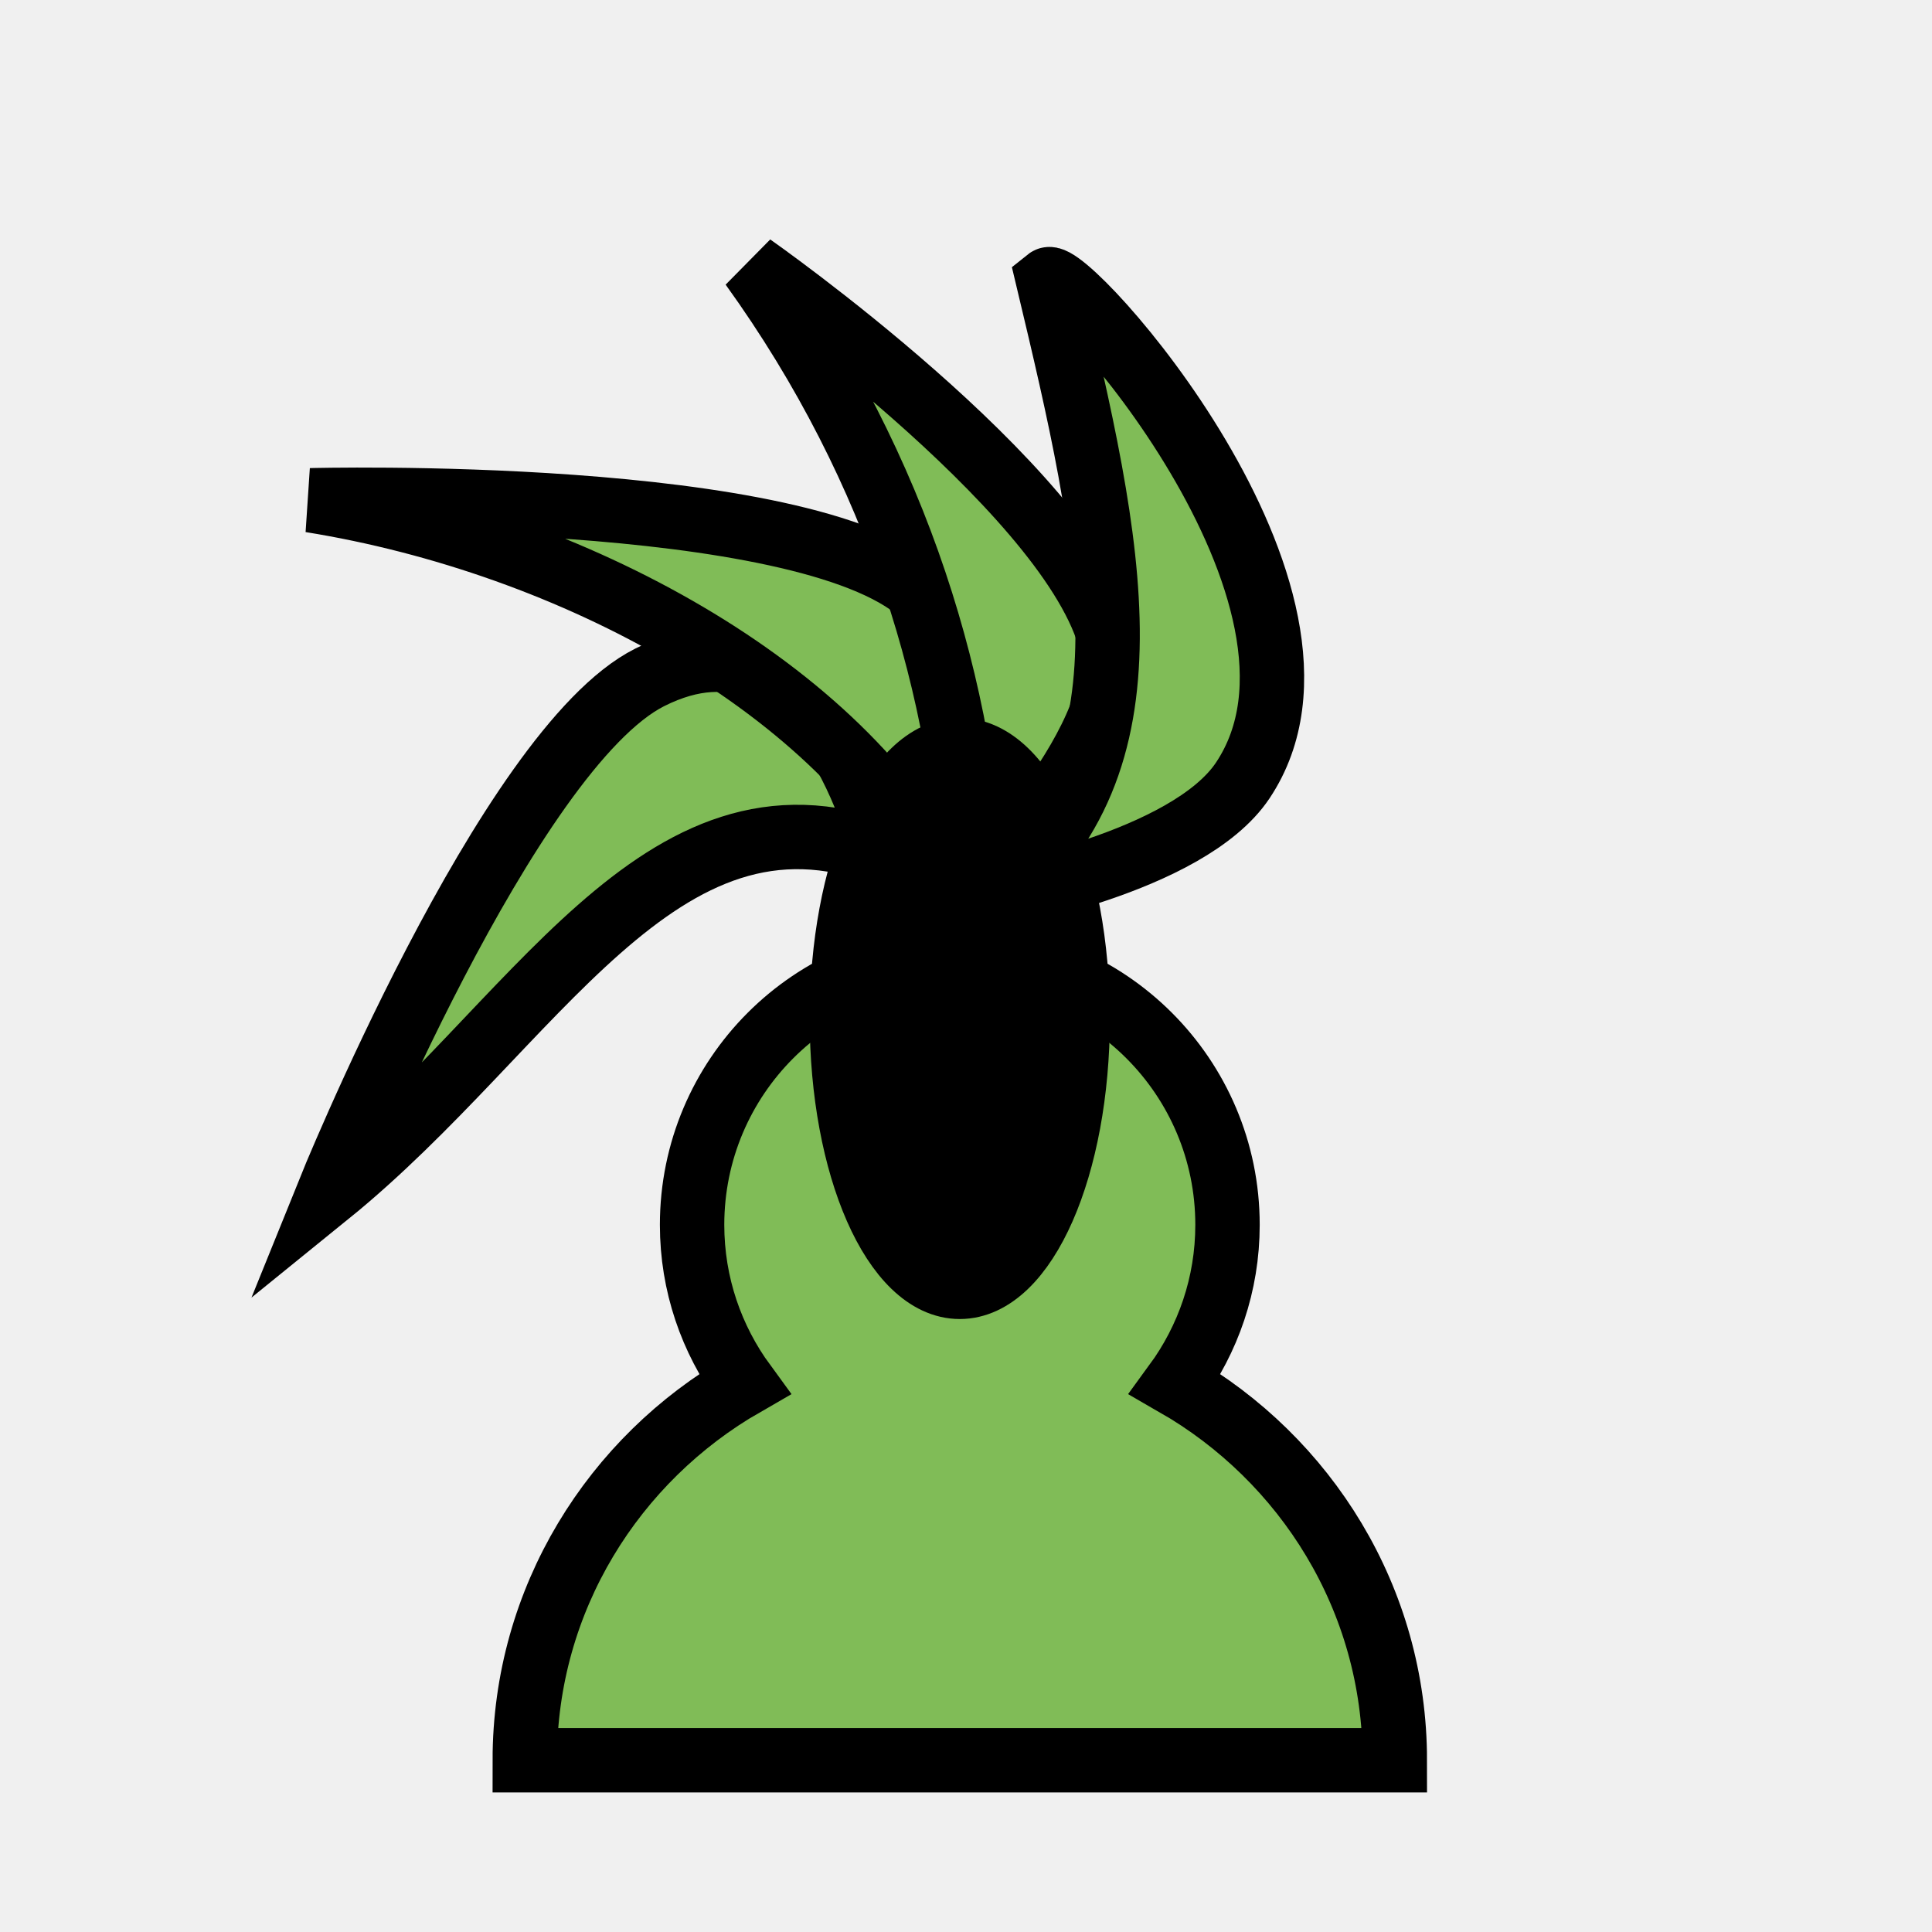
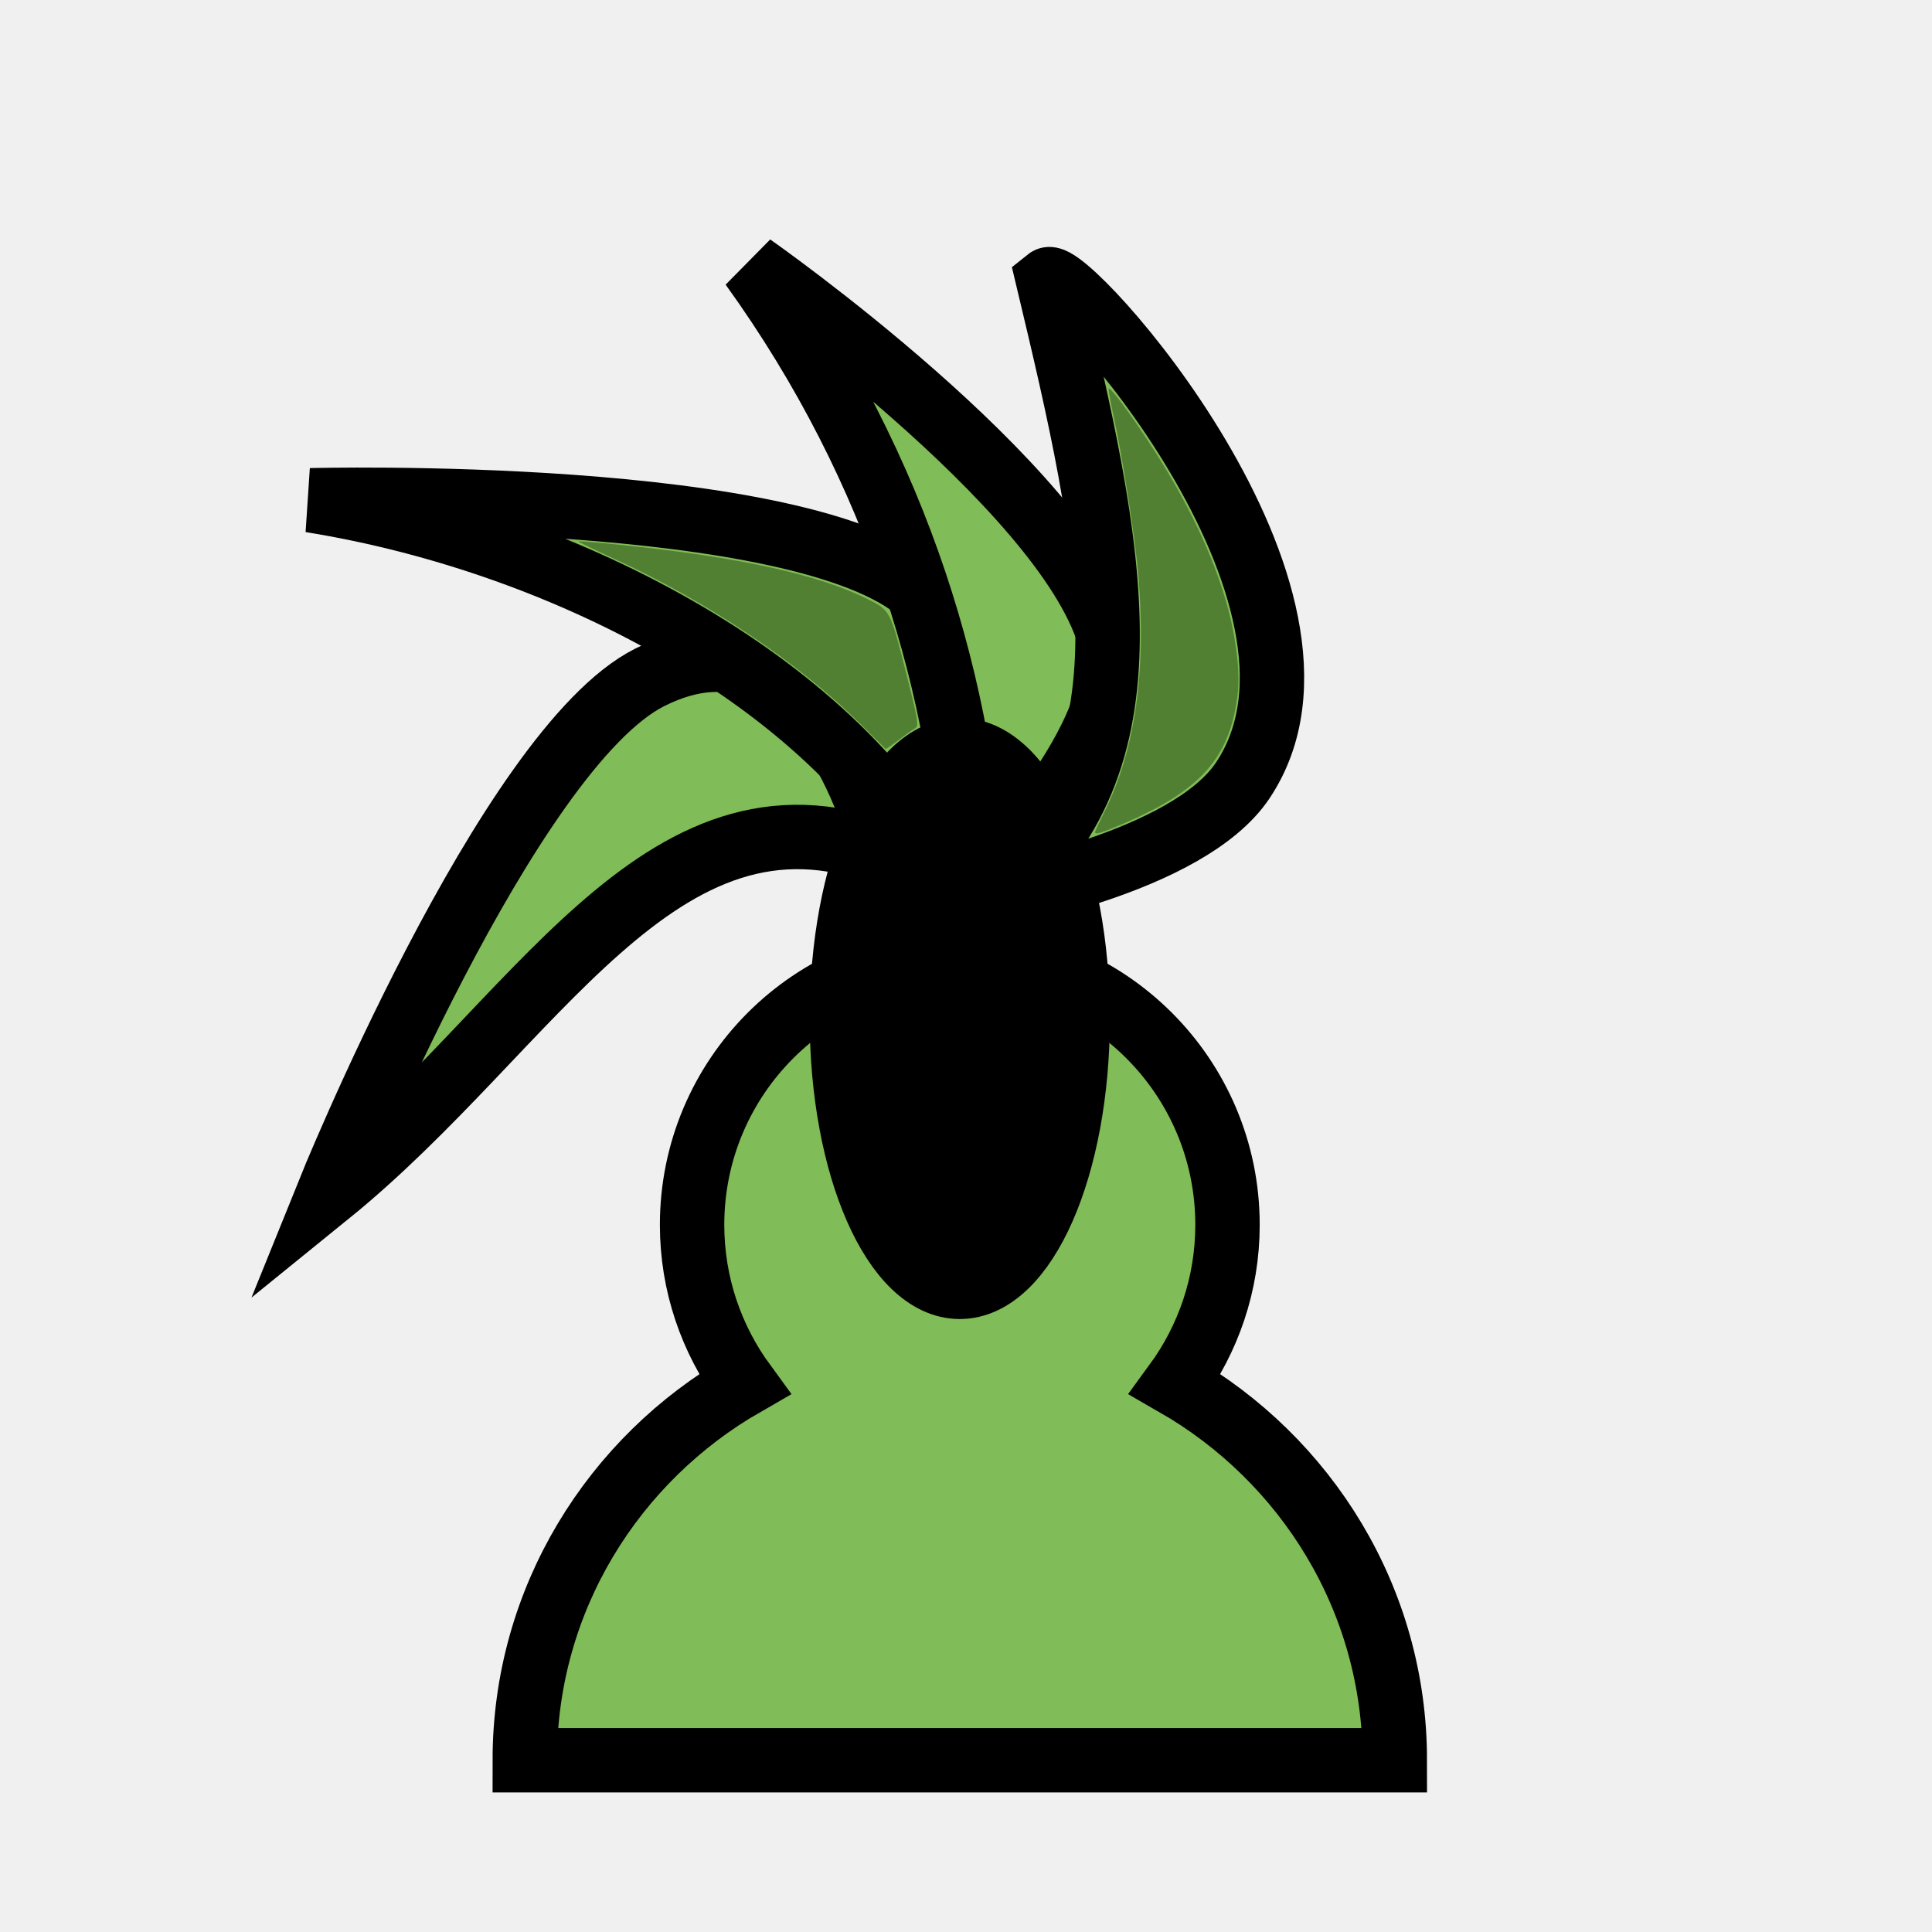
<svg xmlns="http://www.w3.org/2000/svg" width="45" height="45" version="1.1" id="svg5908">
  <defs id="defs5912" />
  <g id="g6495" transform="translate(0,3.231647)">
    <path d="m 22.355,19.062 c -3.445,0 -6.235,2.79 -6.235,6.235 0,1.387 0.452,2.666 1.216,3.71 -3.04,1.746 -5.113,5.004 -5.113,8.761 h 20.265 c 0,-3.757 -2.073,-7.015 -5.113,-8.761 0.764,-1.044 1.216,-2.323 1.216,-3.71 0,-3.445 -2.79,-6.235 -6.235,-6.235 z" fill="#ffffff" stroke="#000000" stroke-width="2.338" stroke-linecap="round" id="path5906" style="fill:#80bc57;fill-opacity:1;stroke-width:1.5;stroke-miterlimit:4;stroke-dasharray:none" />
    <path style="fill:#80bc57;fill-opacity:1;stroke:#000000;stroke-width:1.5;stroke-linecap:butt;stroke-linejoin:miter;stroke-miterlimit:4;stroke-dasharray:none;stroke-opacity:1" d="M 20.58,16.652 C 15.344,14.675 12.454,20.682 7.638,24.584 c 0,0 4.188,-10.376 7.496,-12.039 4.026,-2.024 5.458,4.095 5.446,4.107 z" id="path6479" />
    <path style="fill:#80bc57;fill-opacity:1;stroke:#000000;stroke-width:1.5;stroke-linecap:butt;stroke-linejoin:miter;stroke-miterlimit:4;stroke-dasharray:none;stroke-opacity:1" d="M 21.918,17.39 C 19.618,12.797 13.325,9.401 7.237,8.421 c 0,0 11.464,-0.307 14.222,2.163 1.723,1.543 0.459,6.806 0.459,6.806 z" id="path6481" />
    <path style="fill:#80bc57;fill-opacity:1;stroke:#000000;stroke-width:1.5;stroke-linecap:butt;stroke-linejoin:miter;stroke-miterlimit:4;stroke-dasharray:none;stroke-opacity:1" d="M 22.672,17.634 C 22.458,12.901 20.965,7.756 17.51,2.96 c 0,0 7.264,5.084 8.326,8.631 0.663,2.216 -3.164,6.043 -3.164,6.043 z" id="path6483" />
    <path style="fill:#80bc57;fill-opacity:1;stroke:#000000;stroke-width:1.5;stroke-linecap:butt;stroke-linejoin:miter;stroke-miterlimit:4;stroke-dasharray:none;stroke-opacity:1" d="m 23.138,17.656 c 3.902,-3.132 2.768,-8.104 1.271,-14.376 0.415,-0.332 7.382,7.409 4.537,11.667 -1.285,1.924 -5.808,2.71 -5.808,2.71 z" id="path6485" />
    <ellipse style="fill:#000000;fill-opacity:1;stroke:#000000;stroke-width:1.5;stroke-linecap:square;stroke-miterlimit:4;stroke-dasharray:none;paint-order:normal" id="path6477" cx="22.355" cy="20.491" rx="2.746" ry="6.25" />
+     <path style="fill:#528033;fill-opacity:1;stroke-width:0.063;stroke-linejoin:round;stroke-dasharray:0.189, 0.095" d="m 20.045,16.867 c -1.422,-1.416 -3.573,-2.861 -5.724,-3.845 -0.474,-0.217 -0.855,-0.402 -0.846,-0.412 0.009,-0.009 0.44,0.026 0.957,0.079 2.764,0.283 4.639,0.694 5.774,1.265 0.539,0.271 0.527,0.248 0.923,1.813 0.254,1.005 0.276,1.145 0.188,1.194 -0.055,0.031 -0.229,0.154 -0.387,0.275 -0.158,0.121 -0.294,0.214 -0.303,0.207 -0.008,-0.007 -0.271,-0.267 -0.583,-0.578 z" id="path1" transform="translate(0,-3.231647)" />
+     <path style="fill:#528033;fill-opacity:1;stroke-width:0.063;stroke-linejoin:round;stroke-dasharray:0.189, 0.095" d="m 25.506,19.381 c 0,-0.018 0.095,-0.224 0.212,-0.458 0.723,-1.448 0.987,-3.284 0.796,-5.538 -0.07,-0.825 -0.365,-2.726 -0.566,-3.646 -0.069,-0.318 -0.126,-0.621 -0.126,-0.674 0,-0.145 0.814,0.995 1.351,1.89 0.853,1.424 1.397,2.773 1.585,3.935 0.117,0.719 0.117,1.154 0.003,1.694 -0.253,1.194 -0.939,1.886 -2.561,2.585 -0.553,0.238 -0.694,0.281 -0.694,0.212 z" id="path2" transform="translate(0,-3.231647)" />
  </g>
</svg>
